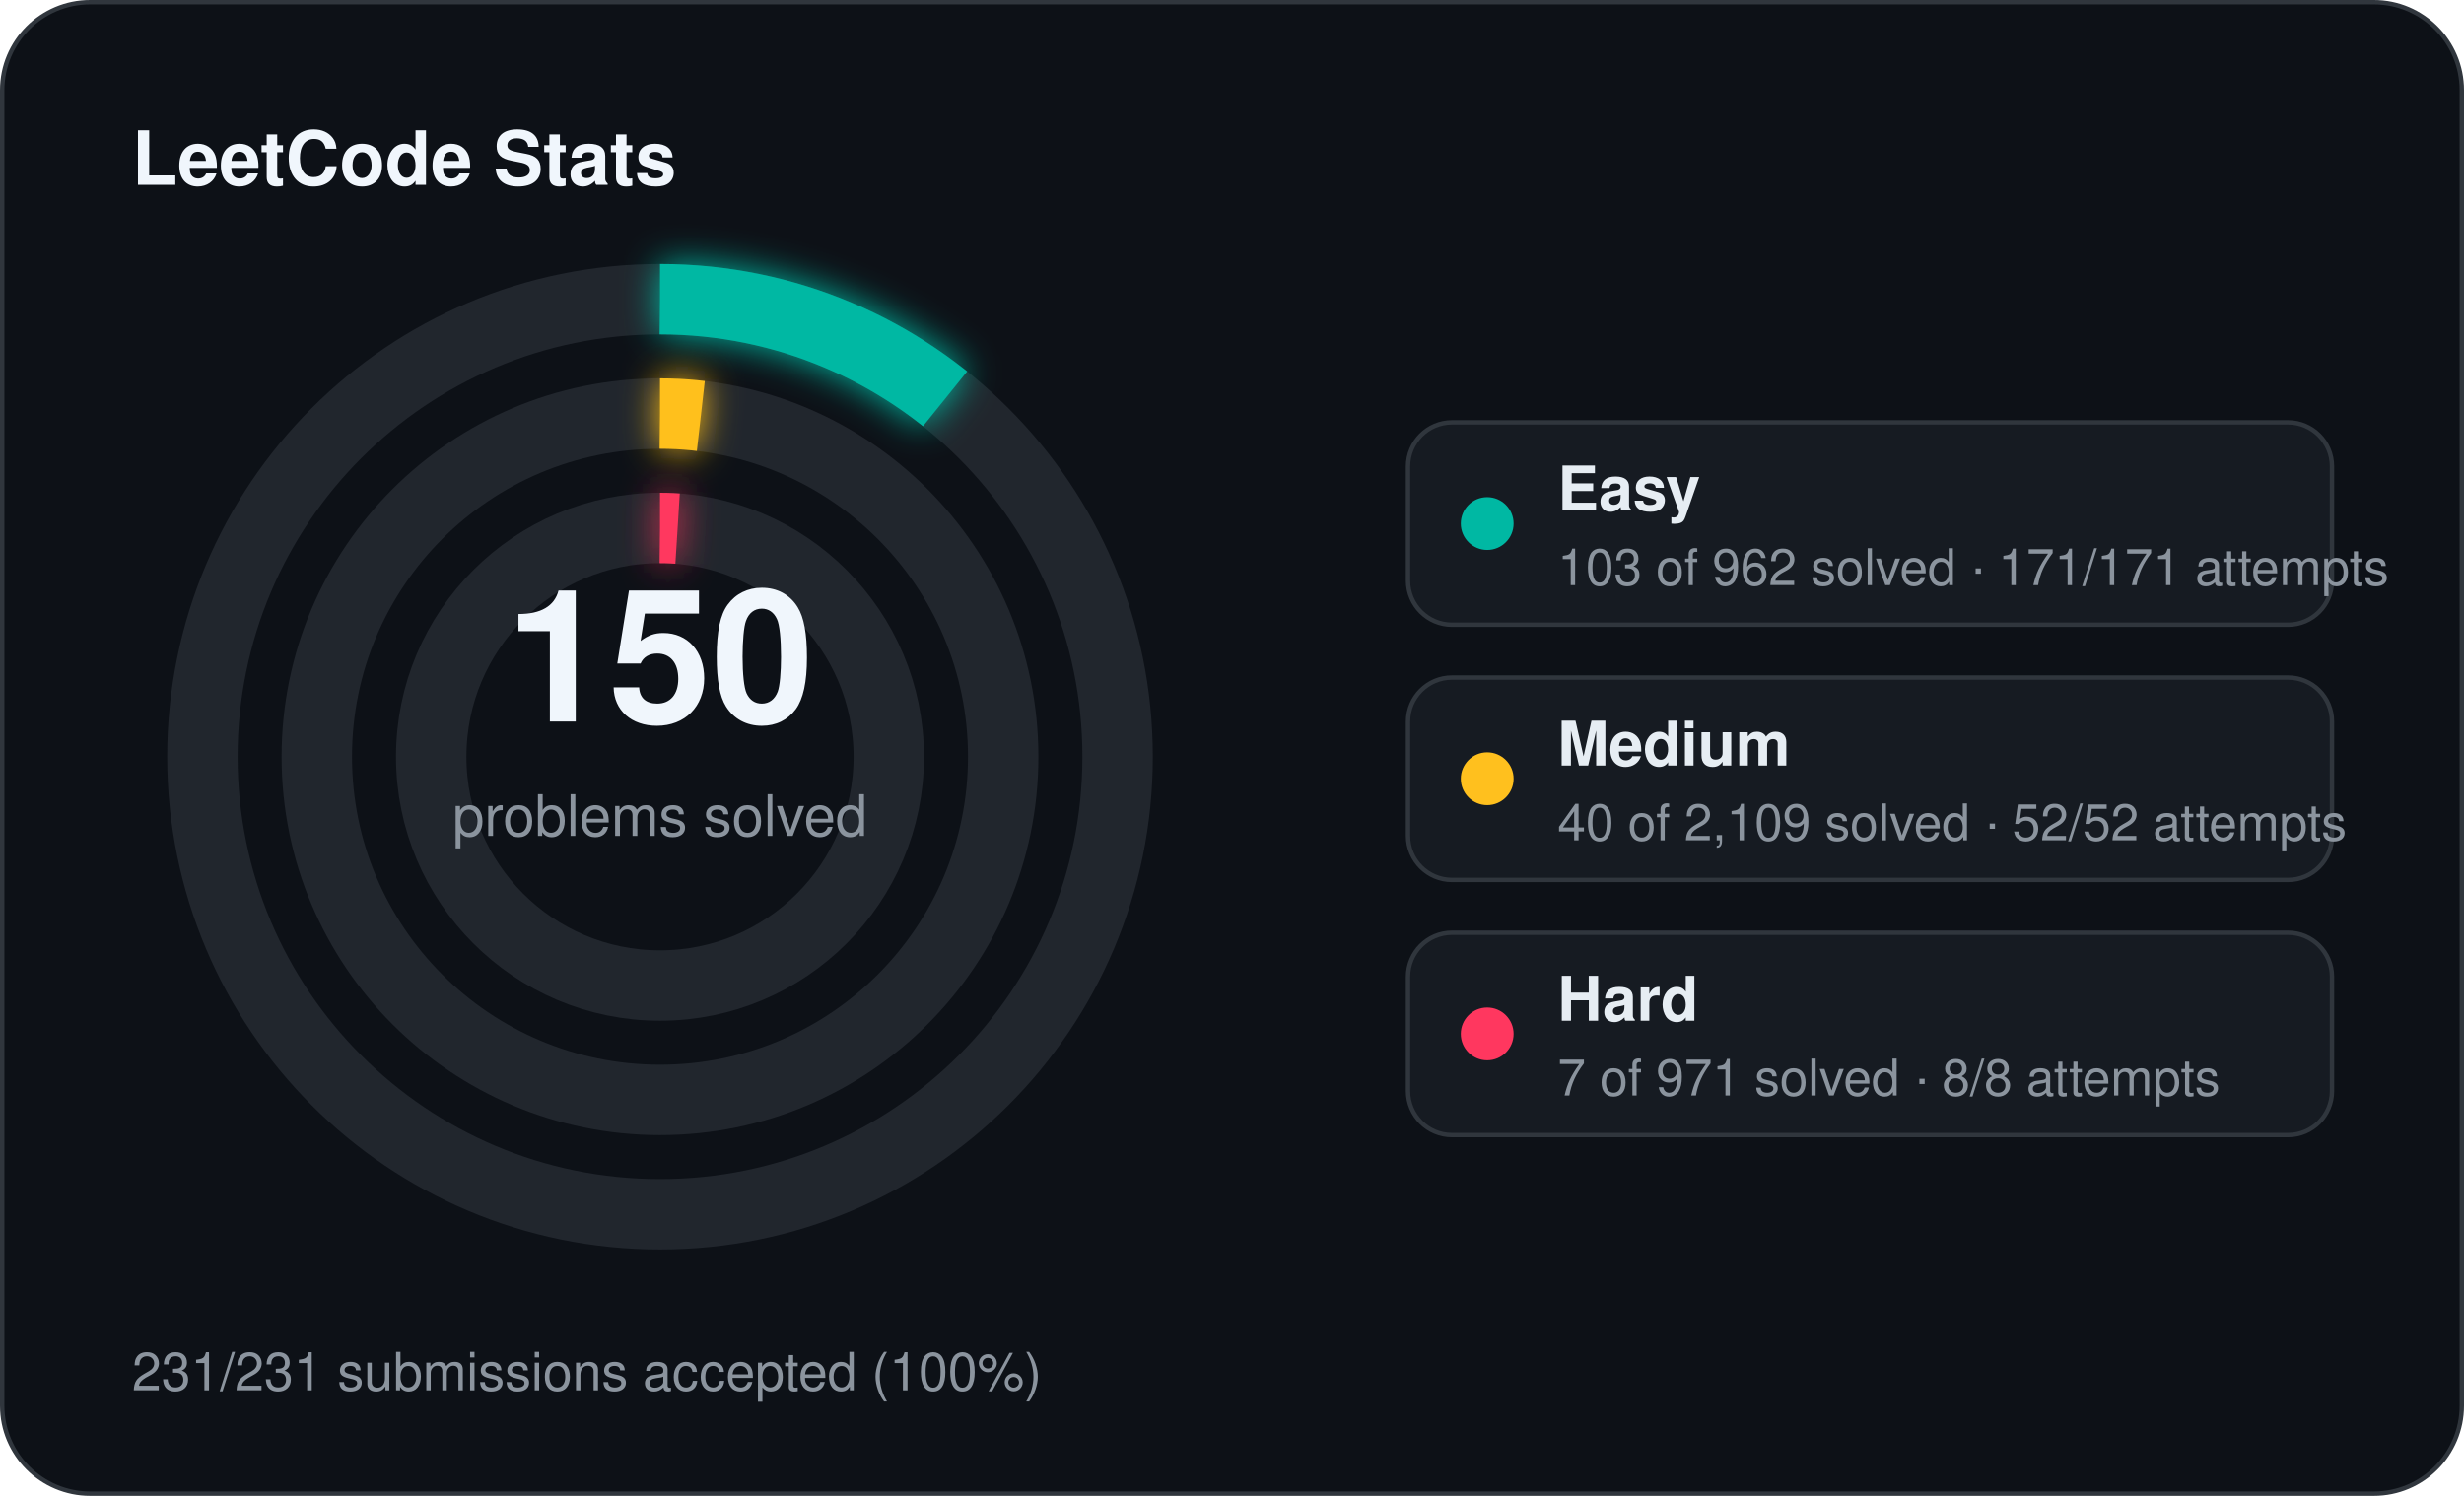
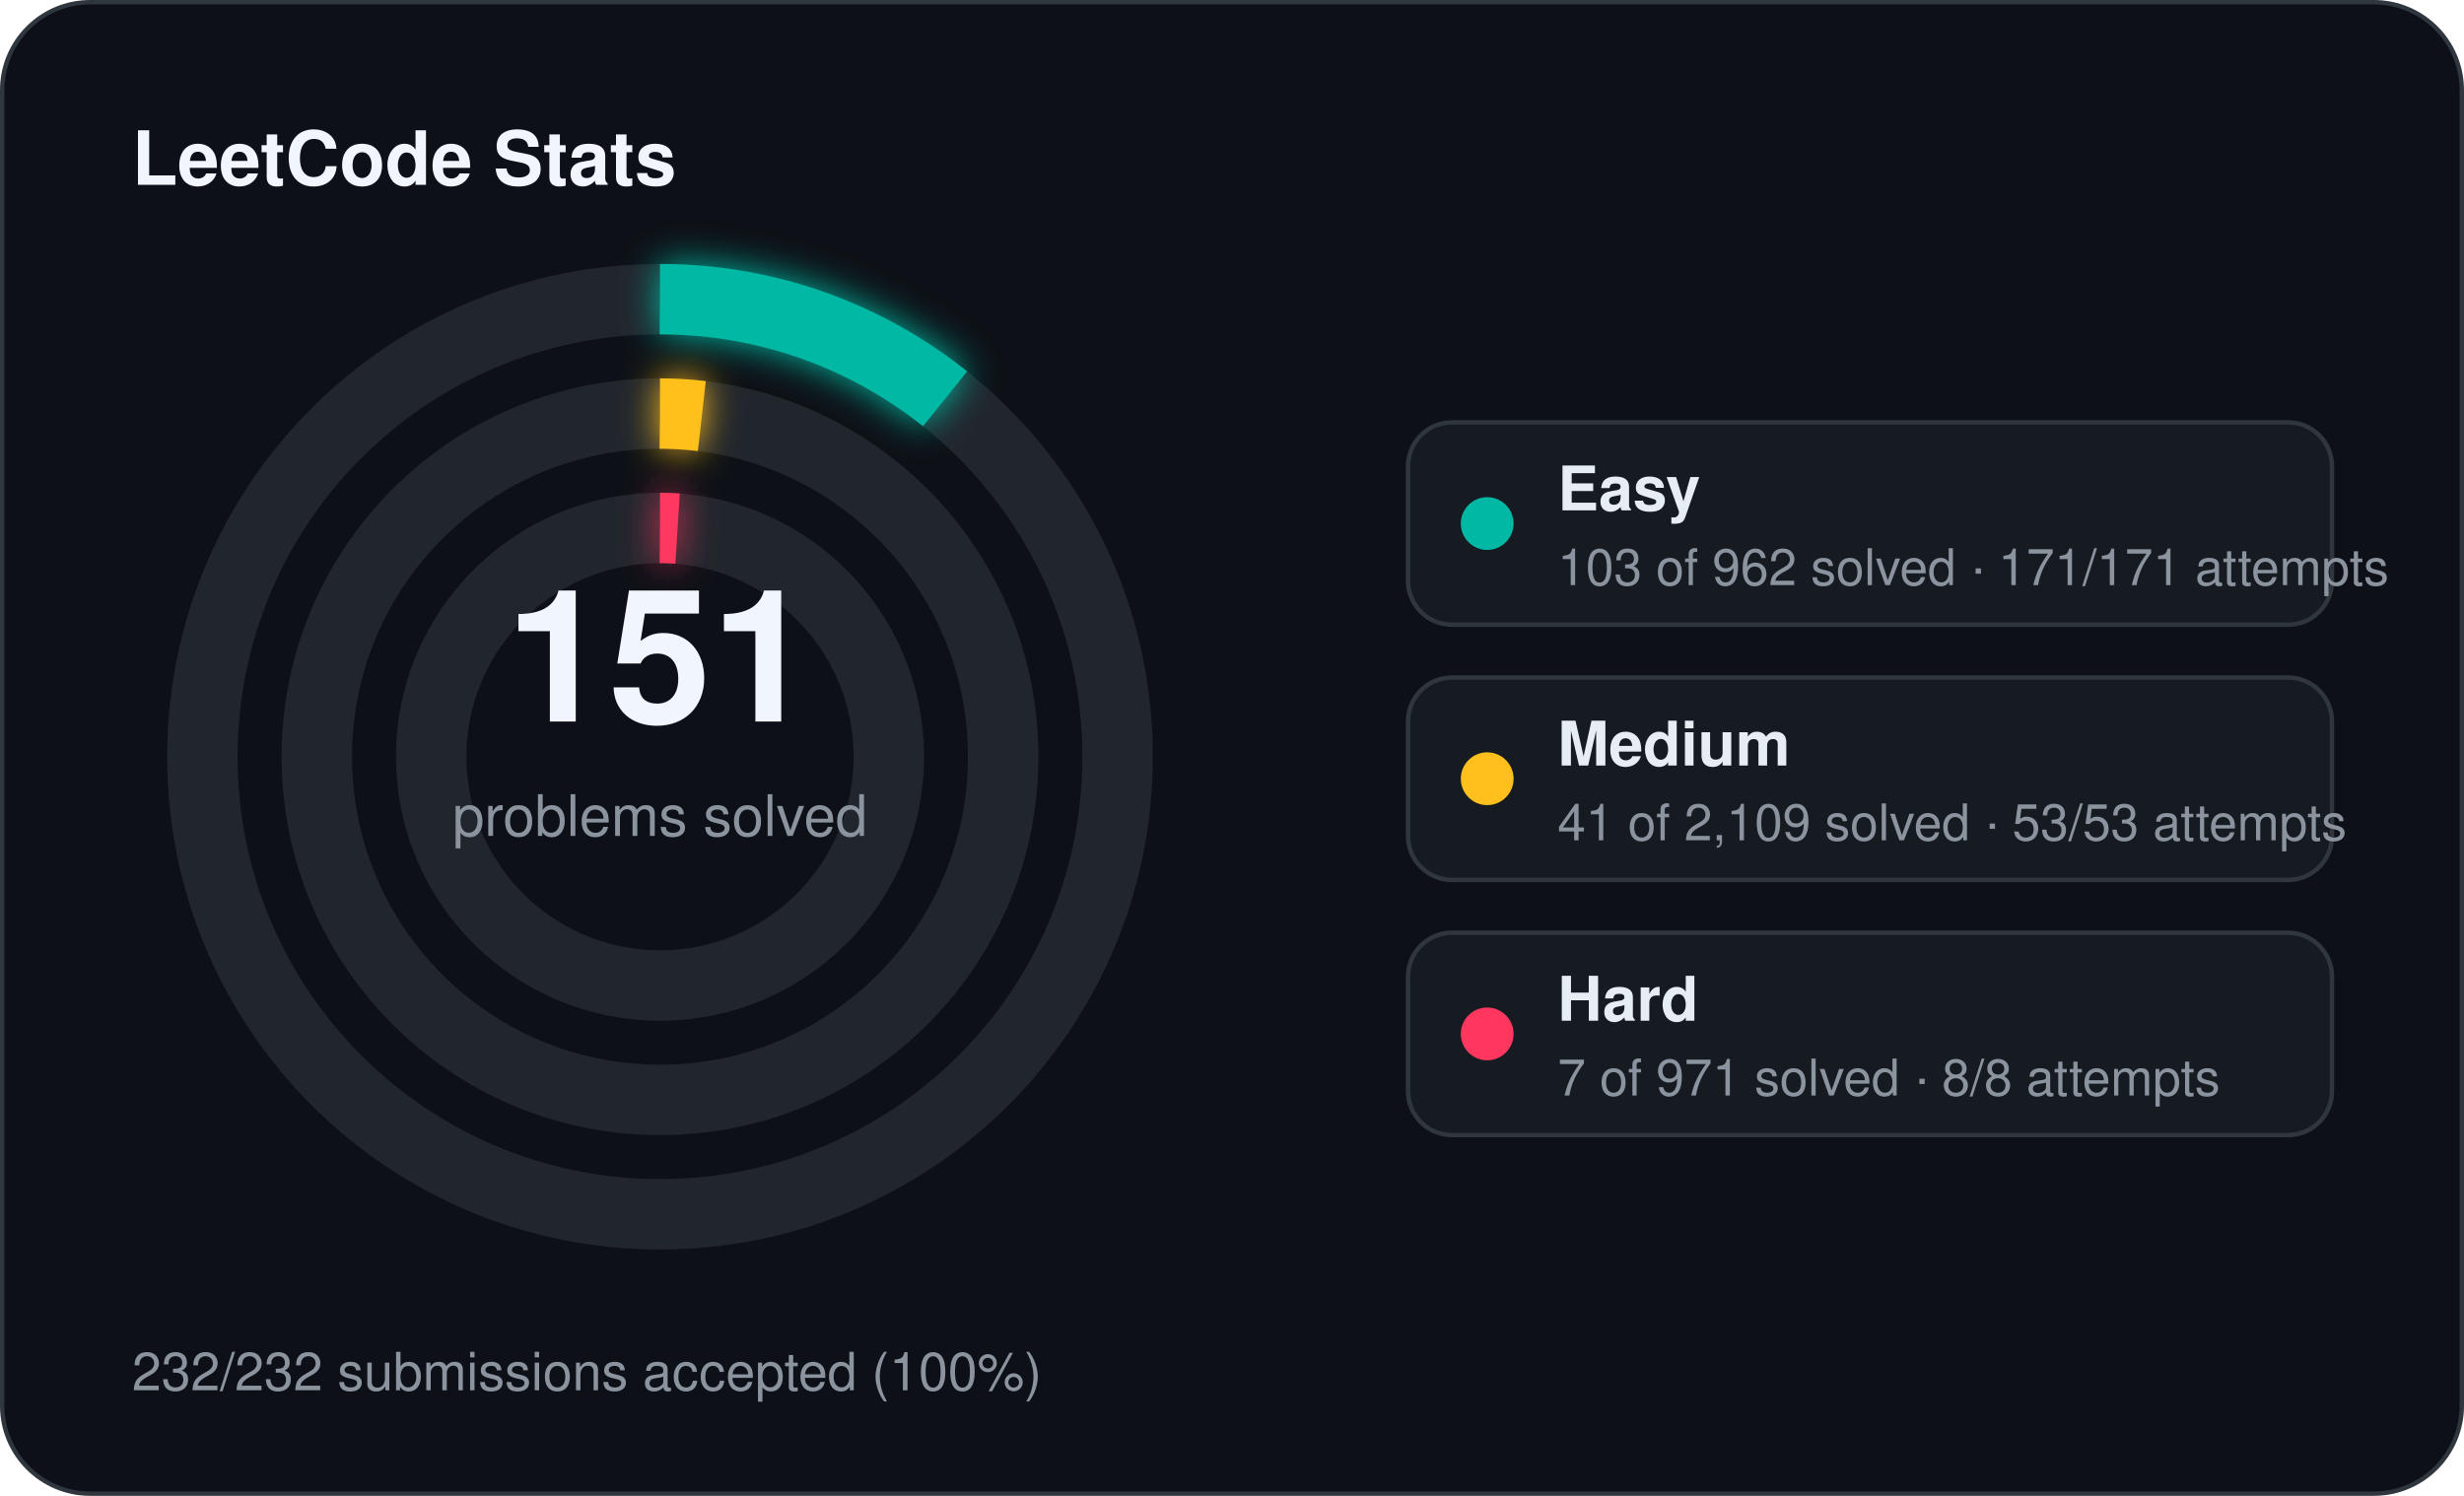
<svg xmlns="http://www.w3.org/2000/svg" width="560" height="340" viewBox="0 0 560 340">
  <defs>
    <filter id="stats-glow" x="-60%" y="-60%" width="220%" height="220%">
      <feGaussianBlur stdDeviation="4" result="blur" />
      <feMerge>
        <feMergeNode in="blur" />
        <feMergeNode in="SourceGraphic" />
      </feMerge>
    </filter>
  </defs>
  <rect x="0.5" y="0.5" width="559" height="339" rx="20" fill="#0d1117" stroke="#30363d" stroke-width="1" />
  <text x="30" y="42" fill="#f0f6fc" font-family="Segoe UI, Helvetica, Arial, sans-serif" font-size="17" font-weight="700">LeetCode Stats</text>
  <circle cx="150" cy="172" r="104" fill="none" stroke="#21262d" stroke-width="16" />
  <circle cx="150" cy="172" r="104" fill="none" stroke="#00b8a3" stroke-width="16" stroke-linecap="butt" stroke-dasharray="69.96 653.45" transform="rotate(-90 150 172)" filter="url(#stats-glow)" />
  <circle cx="150" cy="172" r="78" fill="none" stroke="#21262d" stroke-width="16" />
-   <circle cx="150" cy="172" r="78" fill="none" stroke="#ffc01e" stroke-width="16" stroke-linecap="butt" stroke-dasharray="9.30 490.09" transform="rotate(-90 150 172)" filter="url(#stats-glow)" />
+   <circle cx="150" cy="172" r="78" fill="none" stroke="#ffc01e" stroke-width="16" stroke-linecap="butt" stroke-dasharray="9.53 490.09" transform="rotate(-90 150 172)" filter="url(#stats-glow)" />
  <circle cx="150" cy="172" r="52" fill="none" stroke="#21262d" stroke-width="16" />
  <circle cx="150" cy="172" r="52" fill="none" stroke="#ff375f" stroke-width="16" stroke-linecap="butt" stroke-dasharray="4.00 326.73" transform="rotate(-90 150 172)" filter="url(#stats-glow)" />
-   <text x="150" y="164" text-anchor="middle" fill="#f0f6fc" font-family="Segoe UI, Helvetica, Arial, sans-serif" font-size="42" font-weight="700">150</text>
+   <text x="150" y="164" text-anchor="middle" fill="#f0f6fc" font-family="Segoe UI, Helvetica, Arial, sans-serif" font-size="42" font-weight="700">151</text>
  <text x="150" y="190" text-anchor="middle" fill="#8b949e" font-family="Segoe UI, Helvetica, Arial, sans-serif" font-size="13">problems solved</text>
  <rect x="320" y="96" width="210" height="46" rx="10" fill="#161b22" stroke="#30363d" stroke-width="1" />
  <circle cx="338" cy="119" r="6" fill="#00b8a3" />
  <text x="354" y="116" fill="#e6edf3" font-family="Segoe UI, Helvetica, Arial, sans-serif" font-size="14" font-weight="600">Easy</text>
  <text x="354" y="133" fill="#8b949e" font-family="Segoe UI, Helvetica, Arial, sans-serif" font-size="11.5">103 of 962 solved · 171/171 attempts</text>
  <rect x="320" y="154" width="210" height="46" rx="10" fill="#161b22" stroke="#30363d" stroke-width="1" />
  <circle cx="338" cy="177" r="6" fill="#ffc01e" />
  <text x="354" y="174" fill="#e6edf3" font-family="Segoe UI, Helvetica, Arial, sans-serif" font-size="14" font-weight="600">Medium</text>
-   <text x="354" y="191" fill="#8b949e" font-family="Segoe UI, Helvetica, Arial, sans-serif" font-size="11.5">40 of 2,109 solved · 52/52 attempts</text>
+   <text x="354" y="191" fill="#8b949e" font-family="Segoe UI, Helvetica, Arial, sans-serif" font-size="11.5">41 of 2,109 solved · 53/53 attempts</text>
  <rect x="320" y="212" width="210" height="46" rx="10" fill="#161b22" stroke="#30363d" stroke-width="1" />
  <circle cx="338" cy="235" r="6" fill="#ff375f" />
  <text x="354" y="232" fill="#e6edf3" font-family="Segoe UI, Helvetica, Arial, sans-serif" font-size="14" font-weight="600">Hard</text>
  <text x="354" y="249" fill="#8b949e" font-family="Segoe UI, Helvetica, Arial, sans-serif" font-size="11.5">7 of 971 solved · 8/8 attempts</text>
-   <text x="30" y="316" fill="#8b949e" font-family="Segoe UI, Helvetica, Arial, sans-serif" font-size="12">231/231 submissions accepted (100%)</text>
+   <text x="30" y="316" fill="#8b949e" font-family="Segoe UI, Helvetica, Arial, sans-serif" font-size="12">232/232 submissions accepted (100%)</text>
</svg>
